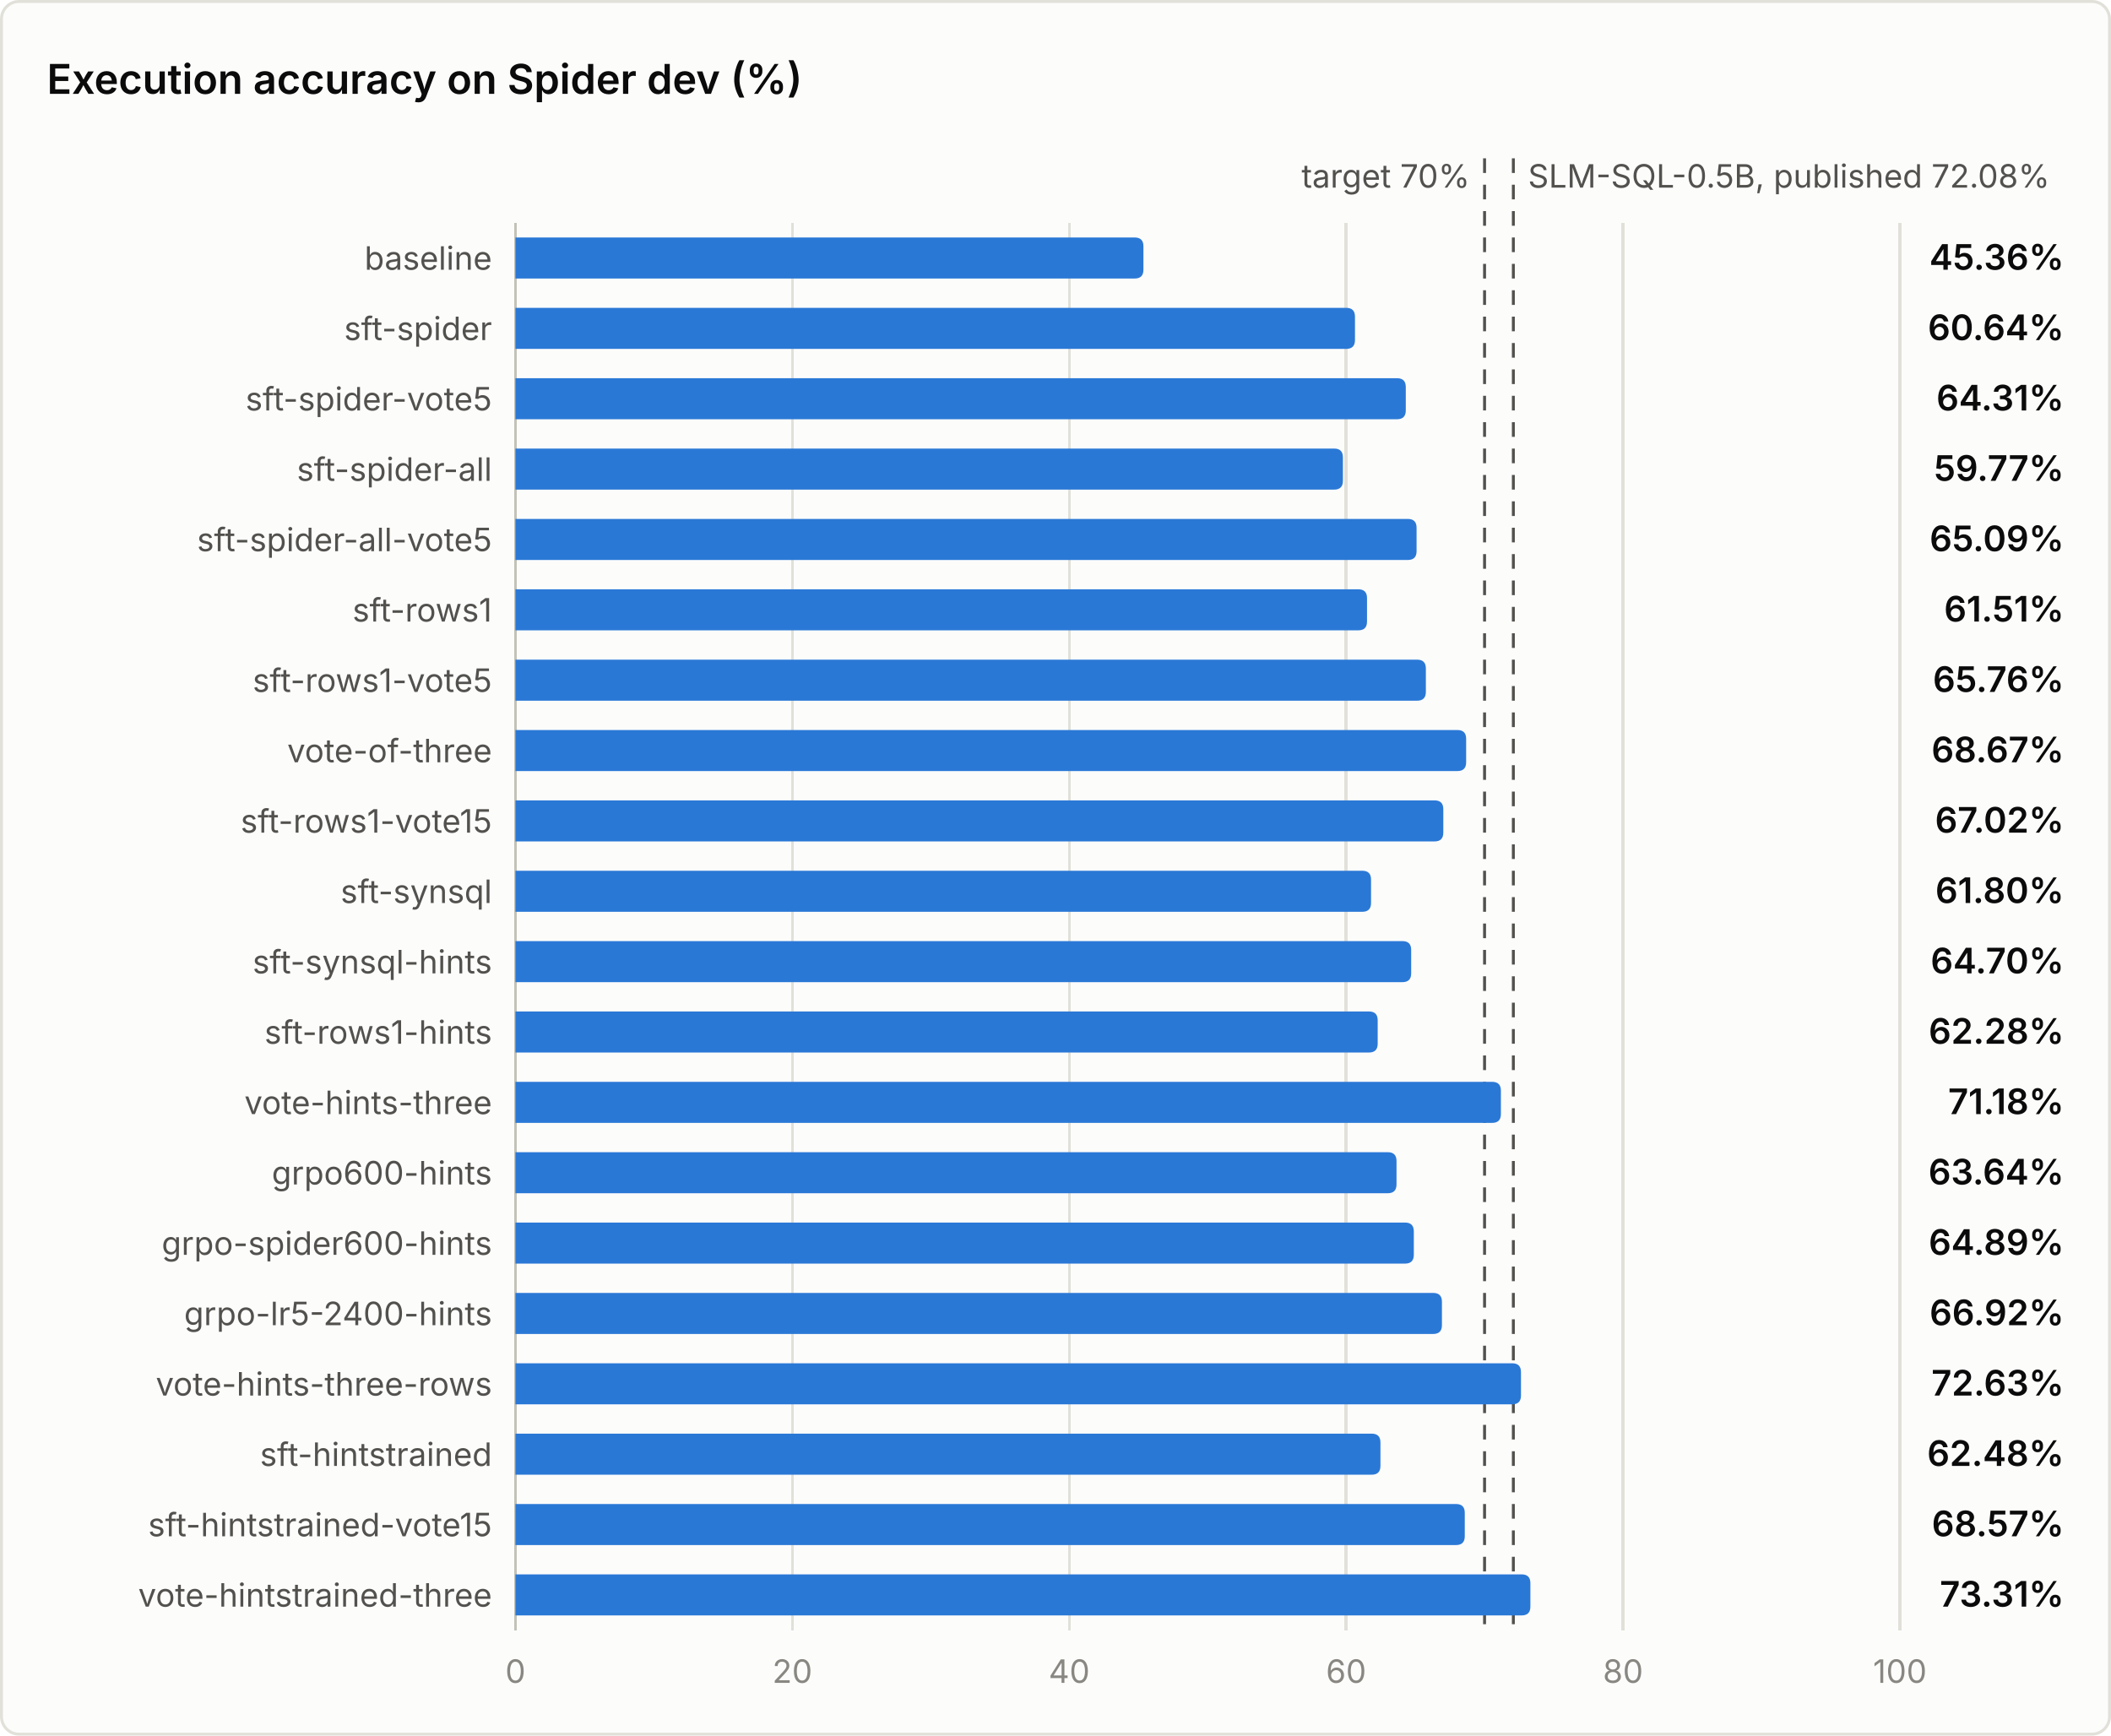
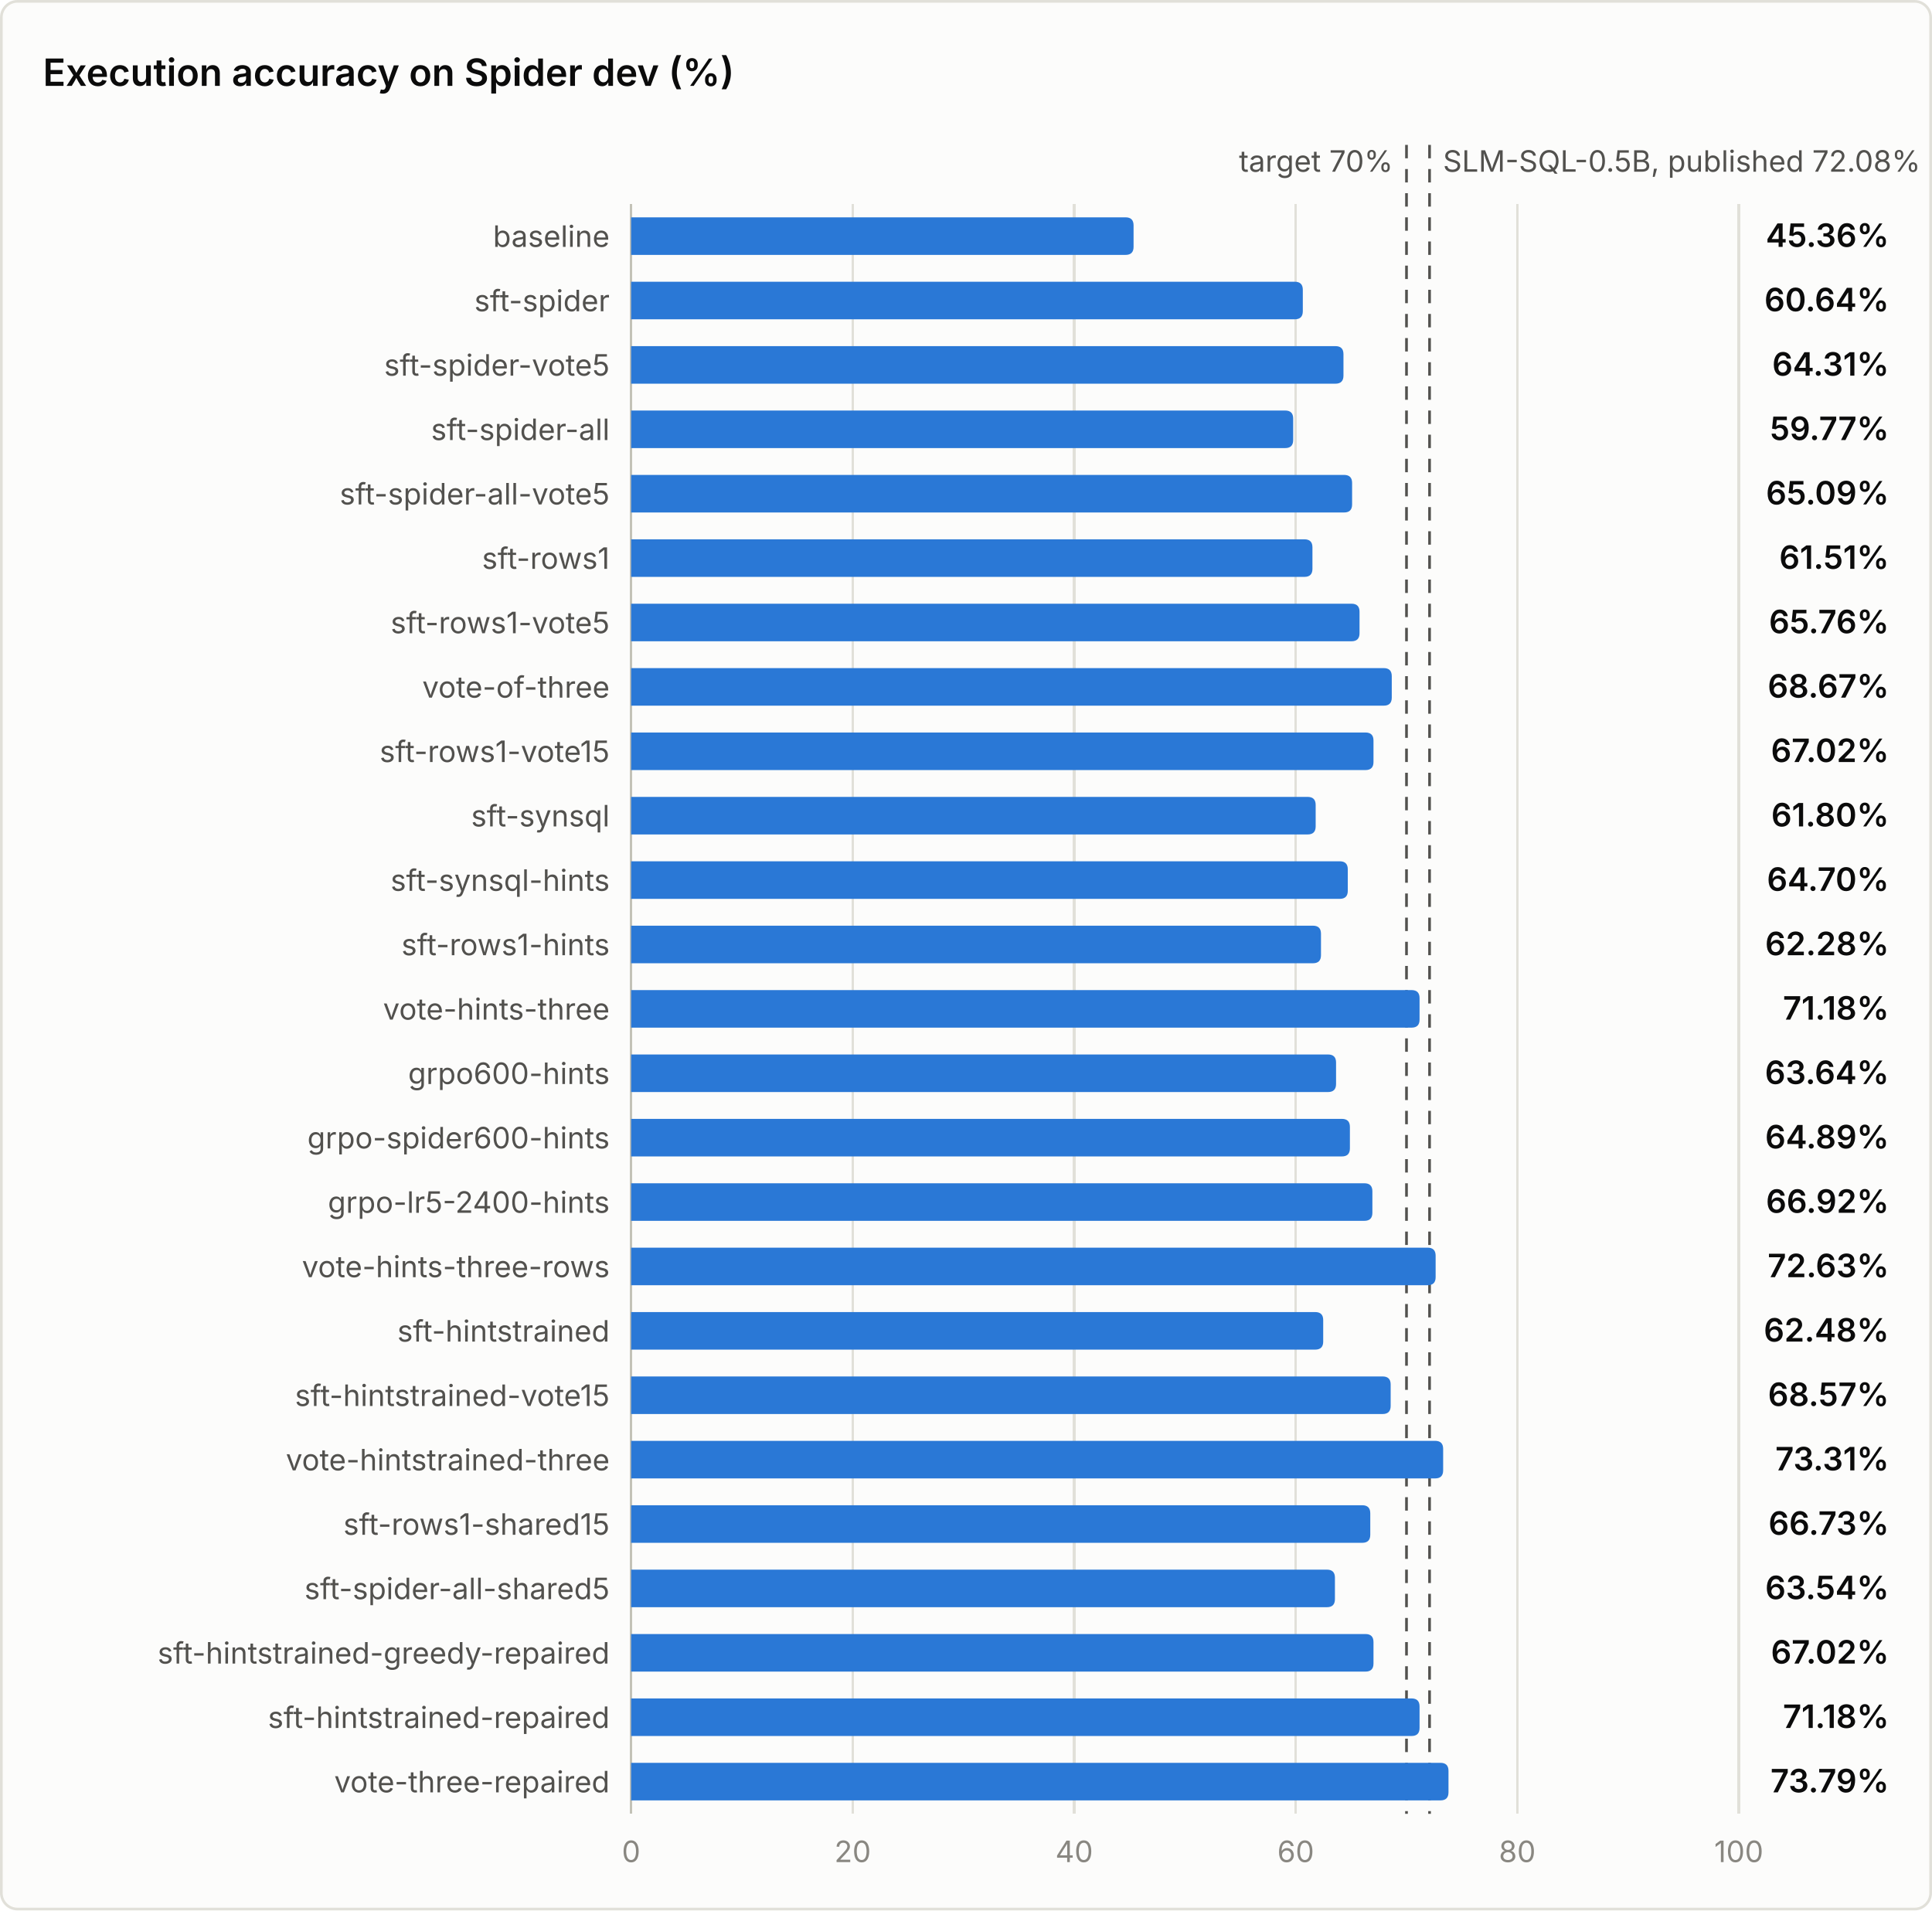
- <svg xmlns="http://www.w3.org/2000/svg" width="720" height="592" viewBox="0 0 720 592" role="img" aria-labelledby="chart-title chart-desc" font-family="system-ui, -apple-system, 'Segoe UI', sans-serif">
-   <rect x="0.5" y="0.5" width="719" height="591" rx="6" fill="#fcfcfb" stroke="#e1e0d9" />
+ <svg xmlns="http://www.w3.org/2000/svg" width="720" height="712" viewBox="0 0 720 712" role="img" aria-labelledby="chart-title chart-desc" font-family="system-ui, -apple-system, 'Segoe UI', sans-serif">
+   <rect x="0.5" y="0.5" width="719" height="711" rx="6" fill="#fcfcfb" stroke="#e1e0d9" />
  <text x="16" y="32" font-size="14" font-weight="600" fill="#0b0b0b">Execution accuracy on Spider dev (%)</text>
  <g font-size="11" fill="#898781" text-anchor="middle" shape-rendering="crispEdges">
-     <line x1="175.80" y1="76" x2="175.80" y2="556" stroke="#c3c2b7" />
-     <text x="175.80" y="574">0</text>
-     <line x1="270.24" y1="76" x2="270.24" y2="556" stroke="#e1e0d9" />
-     <text x="270.24" y="574">20</text>
-     <line x1="364.68" y1="76" x2="364.68" y2="556" stroke="#e1e0d9" />
-     <text x="364.68" y="574">40</text>
-     <line x1="459.12" y1="76" x2="459.12" y2="556" stroke="#e1e0d9" />
-     <text x="459.12" y="574">60</text>
-     <line x1="553.56" y1="76" x2="553.56" y2="556" stroke="#e1e0d9" />
-     <text x="553.56" y="574">80</text>
-     <line x1="648.00" y1="76" x2="648.00" y2="556" stroke="#e1e0d9" />
-     <text x="648.00" y="574">100</text>
+     <line x1="235.20" y1="76" x2="235.20" y2="676" stroke="#c3c2b7" />
+     <text x="235.20" y="694">0</text>
+     <line x1="317.76" y1="76" x2="317.76" y2="676" stroke="#e1e0d9" />
+     <text x="317.76" y="694">20</text>
+     <line x1="400.32" y1="76" x2="400.32" y2="676" stroke="#e1e0d9" />
+     <text x="400.32" y="694">40</text>
+     <line x1="482.88" y1="76" x2="482.88" y2="676" stroke="#e1e0d9" />
+     <text x="482.88" y="694">60</text>
+     <line x1="565.44" y1="76" x2="565.44" y2="676" stroke="#e1e0d9" />
+     <text x="565.44" y="694">80</text>
+     <line x1="648.00" y1="76" x2="648.00" y2="676" stroke="#e1e0d9" />
+     <text x="648.00" y="694">100</text>
  </g>
  <g stroke="#52514e" stroke-dasharray="5 4">
-     <line x1="506.34" y1="54" x2="506.34" y2="556" />
-     <line x1="516.16" y1="54" x2="516.16" y2="556" />
+     <line x1="524.16" y1="54" x2="524.16" y2="676" />
+     <line x1="532.75" y1="54" x2="532.75" y2="676" />
  </g>
  <g font-size="11" fill="#52514e">
-     <text x="501.34" y="64" text-anchor="end">target 70%</text>
-     <text x="521.16" y="64" text-anchor="start">SLM-SQL-0.5B, published 72.08%</text>
+     <text x="519.16" y="64" text-anchor="end">target 70%</text>
+     <text x="537.75" y="64" text-anchor="start">SLM-SQL-0.5B, published 72.08%</text>
  </g>
  <g fill="#2a78d6">
-     <path d="M175.80 81.00 H386.99 Q389.99 81.00 389.99 84.00 V92.00 Q389.99 95.00 386.99 95.00 H175.80 Z" />
-     <path d="M175.80 105.00 H459.14 Q462.14 105.00 462.14 108.00 V116.00 Q462.14 119.00 459.14 119.00 H175.80 Z" />
-     <path d="M175.80 129.00 H476.47 Q479.47 129.00 479.47 132.00 V140.00 Q479.47 143.00 476.47 143.00 H175.80 Z" />
-     <path d="M175.80 153.00 H455.03 Q458.03 153.00 458.03 156.00 V164.00 Q458.03 167.00 455.03 167.00 H175.80 Z" />
-     <path d="M175.80 177.00 H480.15 Q483.15 177.00 483.15 180.00 V188.00 Q483.15 191.00 480.15 191.00 H175.80 Z" />
-     <path d="M175.80 201.00 H463.25 Q466.25 201.00 466.25 204.00 V212.00 Q466.25 215.00 463.25 215.00 H175.80 Z" />
-     <path d="M175.80 225.00 H483.32 Q486.32 225.00 486.32 228.00 V236.00 Q486.32 239.00 483.32 239.00 H175.80 Z" />
-     <path d="M175.80 249.00 H497.06 Q500.06 249.00 500.06 252.00 V260.00 Q500.06 263.00 497.06 263.00 H175.80 Z" />
-     <path d="M175.80 273.00 H489.27 Q492.27 273.00 492.27 276.00 V284.00 Q492.27 287.00 489.27 287.00 H175.80 Z" />
-     <path d="M175.80 297.00 H464.62 Q467.62 297.00 467.62 300.00 V308.00 Q467.62 311.00 464.62 311.00 H175.80 Z" />
-     <path d="M175.80 321.00 H478.31 Q481.31 321.00 481.31 324.00 V332.00 Q481.31 335.00 478.31 335.00 H175.80 Z" />
-     <path d="M175.80 345.00 H466.89 Q469.89 345.00 469.89 348.00 V356.00 Q469.89 359.00 466.89 359.00 H175.80 Z" />
-     <path d="M175.80 369.00 H508.91 Q511.91 369.00 511.91 372.00 V380.00 Q511.91 383.00 508.91 383.00 H175.80 Z" />
-     <path d="M175.80 393.00 H473.31 Q476.31 393.00 476.31 396.00 V404.00 Q476.31 407.00 473.31 407.00 H175.80 Z" />
-     <path d="M175.80 417.00 H479.21 Q482.21 417.00 482.21 420.00 V428.00 Q482.21 431.00 479.21 431.00 H175.80 Z" />
-     <path d="M175.80 441.00 H488.80 Q491.80 441.00 491.80 444.00 V452.00 Q491.80 455.00 488.80 455.00 H175.80 Z" />
-     <path d="M175.80 465.00 H515.76 Q518.76 465.00 518.76 468.00 V476.00 Q518.76 479.00 515.76 479.00 H175.80 Z" />
-     <path d="M175.80 489.00 H467.83 Q470.83 489.00 470.83 492.00 V500.00 Q470.83 503.00 467.83 503.00 H175.80 Z" />
-     <path d="M175.80 513.00 H496.59 Q499.59 513.00 499.59 516.00 V524.00 Q499.59 527.00 496.59 527.00 H175.80 Z" />
-     <path d="M175.80 537.00 H518.97 Q521.97 537.00 521.97 540.00 V548.00 Q521.97 551.00 518.97 551.00 H175.80 Z" />
+     <path d="M235.20 81.00 H419.45 Q422.45 81.00 422.45 84.00 V92.00 Q422.45 95.00 419.45 95.00 H235.20 Z" />
+     <path d="M235.20 105.00 H482.52 Q485.52 105.00 485.52 108.00 V116.00 Q485.52 119.00 482.52 119.00 H235.20 Z" />
+     <path d="M235.20 129.00 H497.67 Q500.67 129.00 500.67 132.00 V140.00 Q500.67 143.00 497.67 143.00 H235.20 Z" />
+     <path d="M235.20 153.00 H478.93 Q481.93 153.00 481.93 156.00 V164.00 Q481.93 167.00 478.93 167.00 H235.20 Z" />
+     <path d="M235.20 177.00 H500.89 Q503.89 177.00 503.89 180.00 V188.00 Q503.89 191.00 500.89 191.00 H235.20 Z" />
+     <path d="M235.20 201.00 H486.11 Q489.11 201.00 489.11 204.00 V212.00 Q489.11 215.00 486.11 215.00 H235.20 Z" />
+     <path d="M235.20 225.00 H503.66 Q506.66 225.00 506.66 228.00 V236.00 Q506.66 239.00 503.66 239.00 H235.20 Z" />
+     <path d="M235.20 249.00 H515.67 Q518.67 249.00 518.67 252.00 V260.00 Q518.67 263.00 515.67 263.00 H235.20 Z" />
+     <path d="M235.20 273.00 H508.86 Q511.86 273.00 511.86 276.00 V284.00 Q511.86 287.00 508.86 287.00 H235.20 Z" />
+     <path d="M235.20 297.00 H487.31 Q490.31 297.00 490.31 300.00 V308.00 Q490.31 311.00 487.31 311.00 H235.20 Z" />
+     <path d="M235.20 321.00 H499.28 Q502.28 321.00 502.28 324.00 V332.00 Q502.28 335.00 499.28 335.00 H235.20 Z" />
+     <path d="M235.20 345.00 H489.29 Q492.29 345.00 492.29 348.00 V356.00 Q492.29 359.00 489.29 359.00 H235.20 Z" />
+     <path d="M235.20 369.00 H526.03 Q529.03 369.00 529.03 372.00 V380.00 Q529.03 383.00 526.03 383.00 H235.20 Z" />
+     <path d="M235.20 393.00 H494.91 Q497.91 393.00 497.91 396.00 V404.00 Q497.91 407.00 494.91 407.00 H235.20 Z" />
+     <path d="M235.20 417.00 H500.07 Q503.07 417.00 503.07 420.00 V428.00 Q503.07 431.00 500.07 431.00 H235.20 Z" />
+     <path d="M235.20 441.00 H508.45 Q511.45 441.00 511.45 444.00 V452.00 Q511.45 455.00 508.45 455.00 H235.20 Z" />
+     <path d="M235.20 465.00 H532.02 Q535.02 465.00 535.02 468.00 V476.00 Q535.02 479.00 532.02 479.00 H235.20 Z" />
+     <path d="M235.20 489.00 H490.12 Q493.12 489.00 493.12 492.00 V500.00 Q493.12 503.00 490.12 503.00 H235.20 Z" />
+     <path d="M235.20 513.00 H515.26 Q518.26 513.00 518.26 516.00 V524.00 Q518.26 527.00 515.26 527.00 H235.20 Z" />
+     <path d="M235.20 537.00 H534.82 Q537.82 537.00 537.82 540.00 V548.00 Q537.82 551.00 534.82 551.00 H235.20 Z" />
+     <path d="M235.20 561.00 H507.66 Q510.66 561.00 510.66 564.00 V572.00 Q510.66 575.00 507.66 575.00 H235.20 Z" />
+     <path d="M235.20 585.00 H494.49 Q497.49 585.00 497.49 588.00 V596.00 Q497.49 599.00 494.49 599.00 H235.20 Z" />
+     <path d="M235.20 609.00 H508.86 Q511.86 609.00 511.86 612.00 V620.00 Q511.86 623.00 508.86 623.00 H235.20 Z" />
+     <path d="M235.20 633.00 H526.03 Q529.03 633.00 529.03 636.00 V644.00 Q529.03 647.00 526.03 647.00 H235.20 Z" />
+     <path d="M235.20 657.00 H536.81 Q539.81 657.00 539.81 660.00 V668.00 Q539.81 671.00 536.81 671.00 H235.20 Z" />
  </g>
  <g font-size="11" fill="#52514e" text-anchor="end">
-     <text x="167.80" y="92.00">baseline</text>
-     <text x="167.80" y="116.00">sft-spider</text>
-     <text x="167.80" y="140.00">sft-spider-vote5</text>
-     <text x="167.80" y="164.00">sft-spider-all</text>
-     <text x="167.80" y="188.00">sft-spider-all-vote5</text>
-     <text x="167.80" y="212.00">sft-rows1</text>
-     <text x="167.80" y="236.00">sft-rows1-vote5</text>
-     <text x="167.80" y="260.00">vote-of-three</text>
-     <text x="167.80" y="284.00">sft-rows1-vote15</text>
-     <text x="167.80" y="308.00">sft-synsql</text>
-     <text x="167.80" y="332.00">sft-synsql-hints</text>
-     <text x="167.80" y="356.00">sft-rows1-hints</text>
-     <text x="167.80" y="380.00">vote-hints-three</text>
-     <text x="167.80" y="404.00">grpo600-hints</text>
-     <text x="167.80" y="428.00">grpo-spider600-hints</text>
-     <text x="167.80" y="452.00">grpo-lr5-2400-hints</text>
-     <text x="167.80" y="476.00">vote-hints-three-rows</text>
-     <text x="167.80" y="500.00">sft-hintstrained</text>
-     <text x="167.80" y="524.00">sft-hintstrained-vote15</text>
-     <text x="167.80" y="548.00">vote-hintstrained-three</text>
+     <text x="227.20" y="92.00">baseline</text>
+     <text x="227.20" y="116.00">sft-spider</text>
+     <text x="227.20" y="140.00">sft-spider-vote5</text>
+     <text x="227.20" y="164.00">sft-spider-all</text>
+     <text x="227.20" y="188.00">sft-spider-all-vote5</text>
+     <text x="227.20" y="212.00">sft-rows1</text>
+     <text x="227.20" y="236.00">sft-rows1-vote5</text>
+     <text x="227.20" y="260.00">vote-of-three</text>
+     <text x="227.20" y="284.00">sft-rows1-vote15</text>
+     <text x="227.20" y="308.00">sft-synsql</text>
+     <text x="227.20" y="332.00">sft-synsql-hints</text>
+     <text x="227.20" y="356.00">sft-rows1-hints</text>
+     <text x="227.20" y="380.00">vote-hints-three</text>
+     <text x="227.20" y="404.00">grpo600-hints</text>
+     <text x="227.20" y="428.00">grpo-spider600-hints</text>
+     <text x="227.20" y="452.00">grpo-lr5-2400-hints</text>
+     <text x="227.20" y="476.00">vote-hints-three-rows</text>
+     <text x="227.20" y="500.00">sft-hintstrained</text>
+     <text x="227.20" y="524.00">sft-hintstrained-vote15</text>
+     <text x="227.20" y="548.00">vote-hintstrained-three</text>
+     <text x="227.20" y="572.00">sft-rows1-shared15</text>
+     <text x="227.20" y="596.00">sft-spider-all-shared5</text>
+     <text x="227.20" y="620.00">sft-hintstrained-greedy-repaired</text>
+     <text x="227.20" y="644.00">sft-hintstrained-repaired</text>
+     <text x="227.20" y="668.00">vote-three-repaired</text>
  </g>
  <g font-size="12" font-weight="600" fill="#0b0b0b" text-anchor="end">
    <text x="704" y="92.00">45.36%</text>
    <text x="704" y="116.00">60.64%</text>
    <text x="704" y="140.00">64.31%</text>
    <text x="704" y="164.00">59.77%</text>
    <text x="704" y="188.00">65.09%</text>
    <text x="704" y="212.00">61.51%</text>
    <text x="704" y="236.00">65.76%</text>
    <text x="704" y="260.00">68.67%</text>
    <text x="704" y="284.00">67.02%</text>
    <text x="704" y="308.00">61.80%</text>
    <text x="704" y="332.00">64.70%</text>
    <text x="704" y="356.00">62.28%</text>
    <text x="704" y="380.00">71.18%</text>
    <text x="704" y="404.00">63.64%</text>
    <text x="704" y="428.00">64.89%</text>
    <text x="704" y="452.00">66.92%</text>
    <text x="704" y="476.00">72.63%</text>
    <text x="704" y="500.00">62.48%</text>
    <text x="704" y="524.00">68.57%</text>
    <text x="704" y="548.00">73.31%</text>
+     <text x="704" y="572.00">66.73%</text>
+     <text x="704" y="596.00">63.54%</text>
+     <text x="704" y="620.00">67.02%</text>
+     <text x="704" y="644.00">71.18%</text>
+     <text x="704" y="668.00">73.79%</text>
  </g>
</svg>
